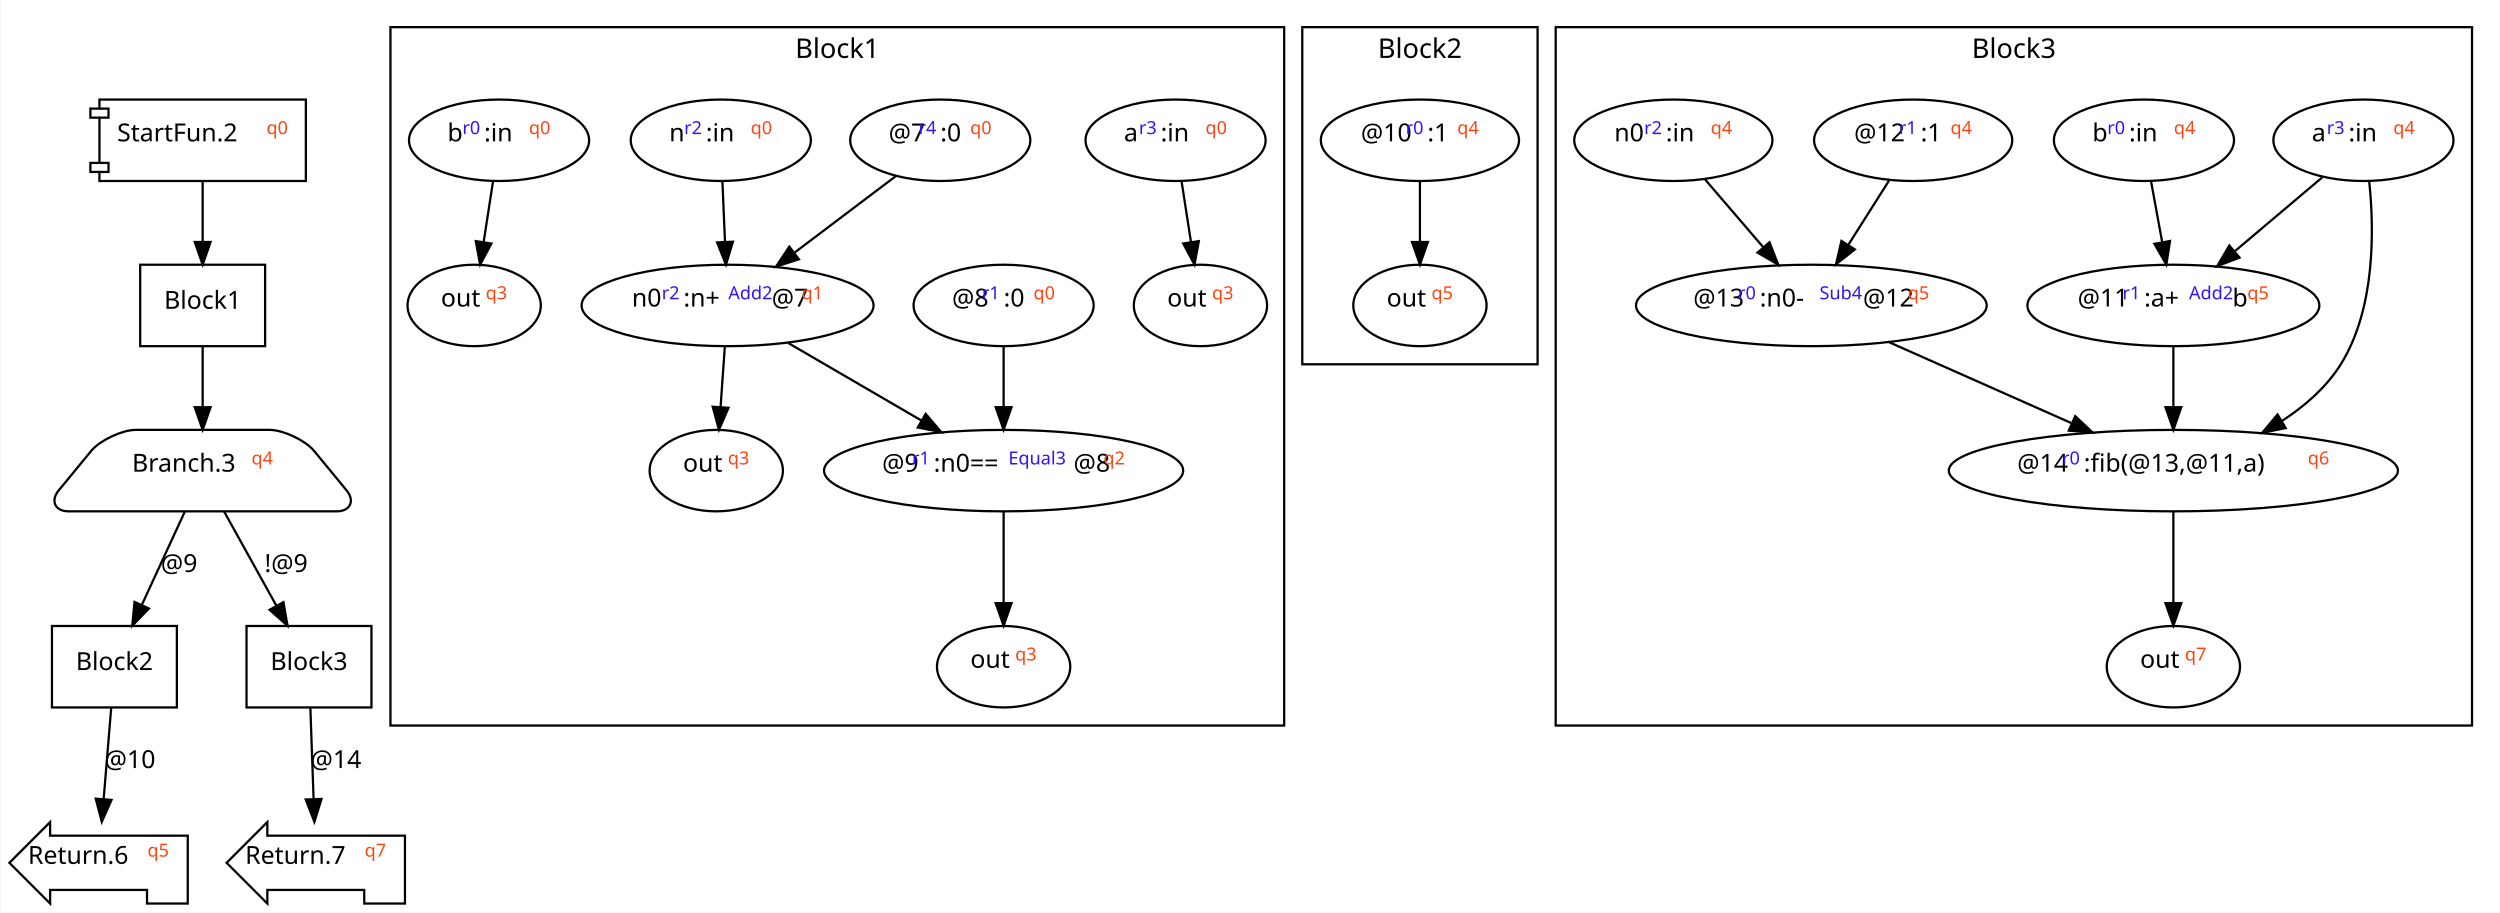
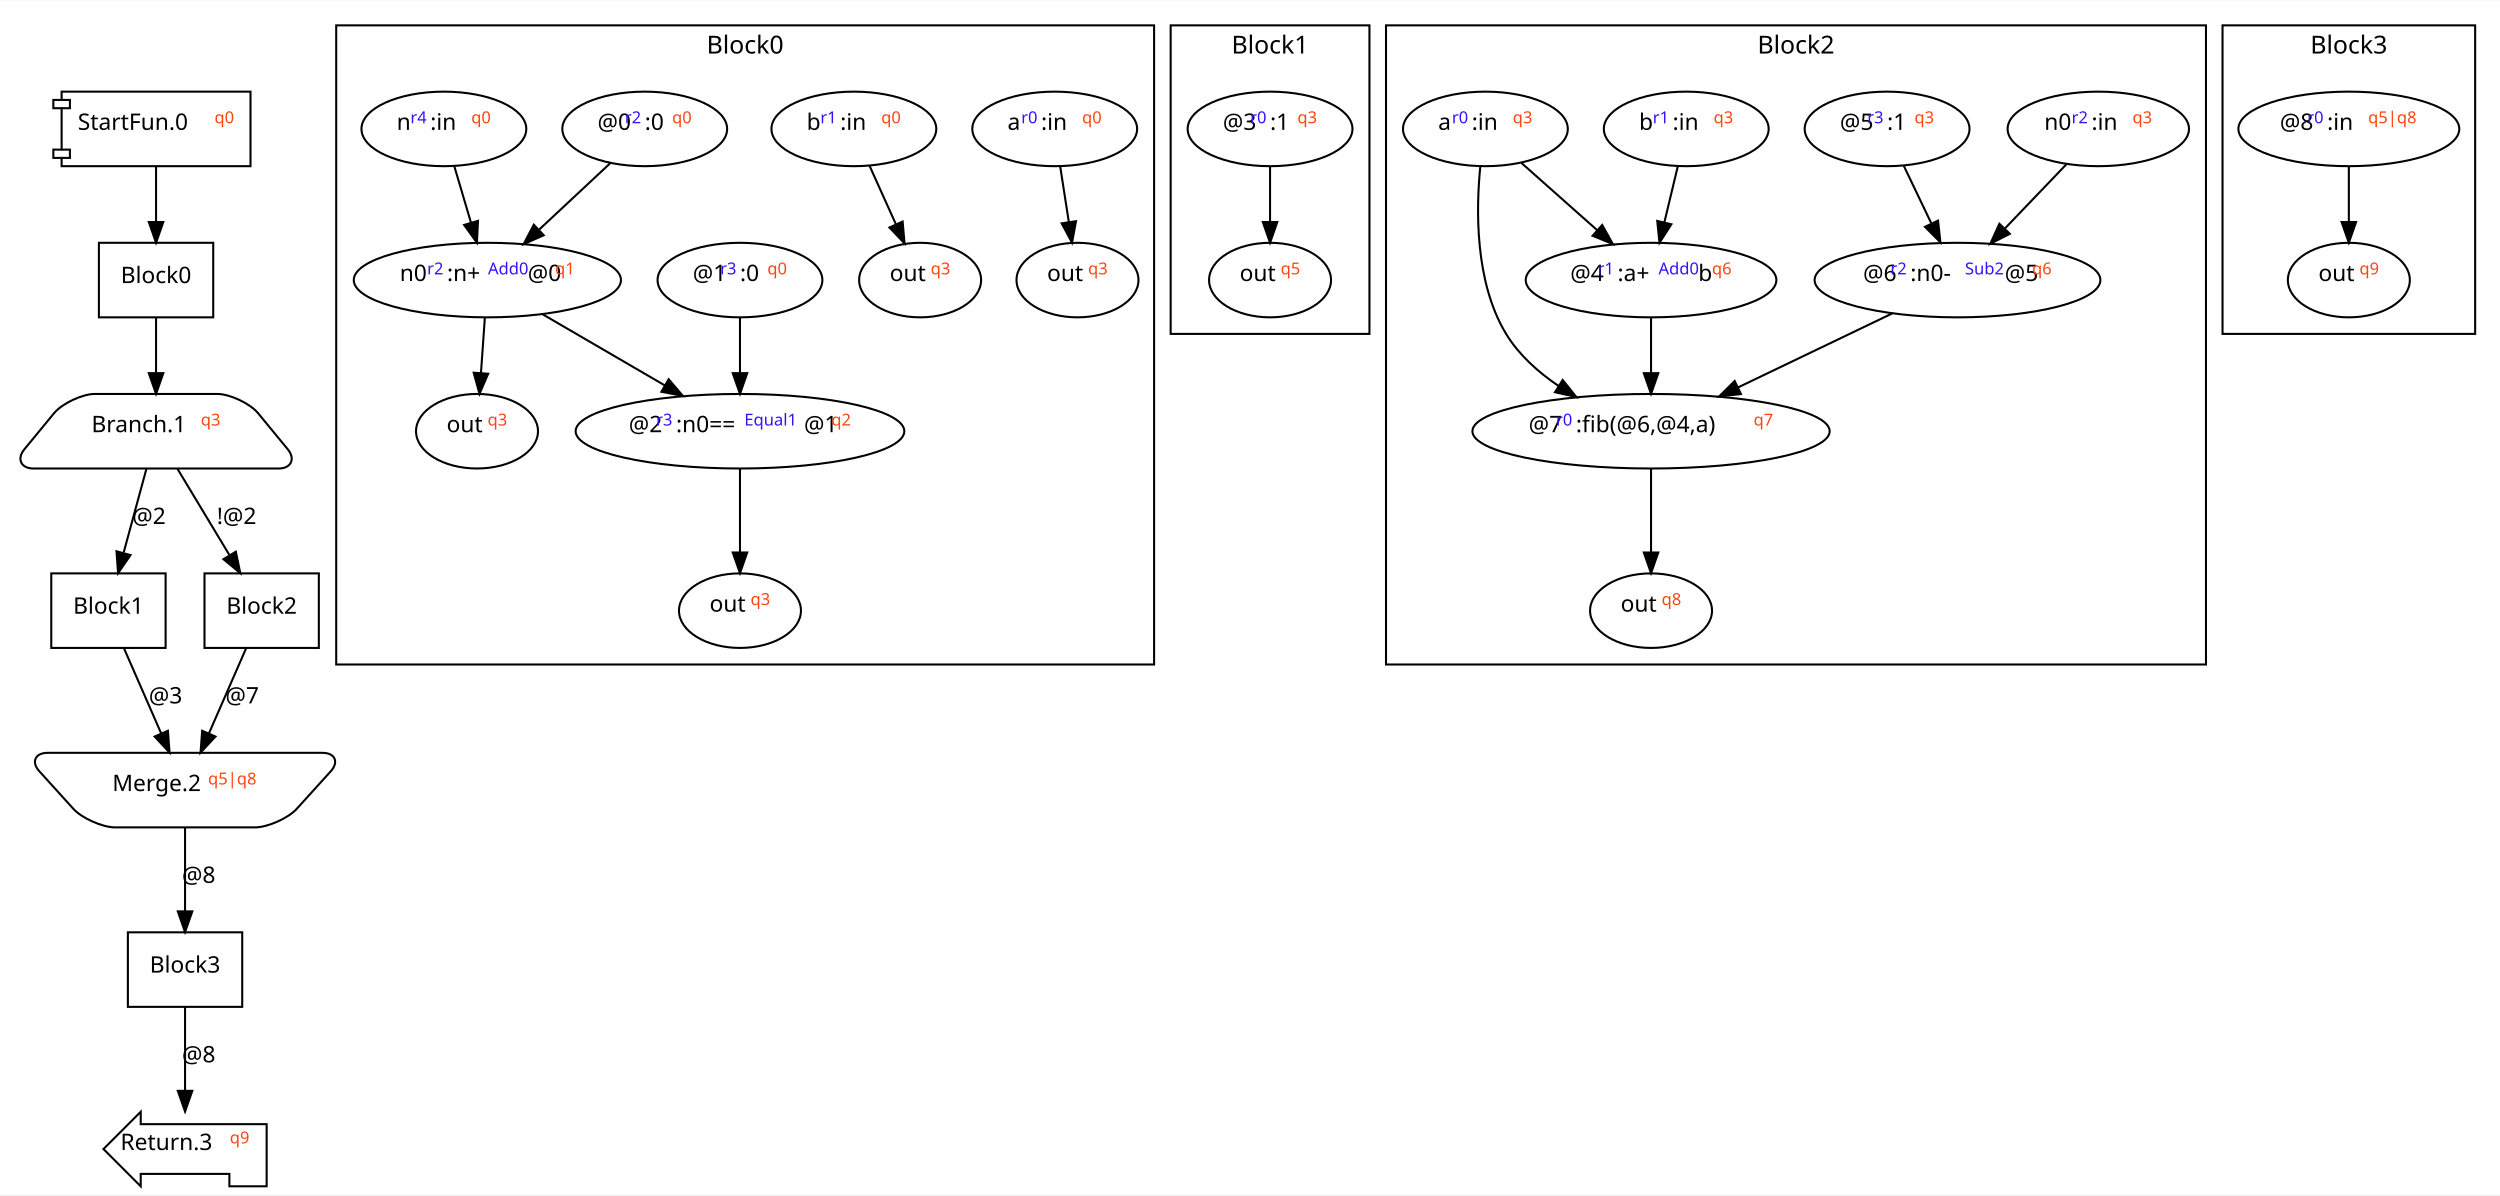
- <svg xmlns="http://www.w3.org/2000/svg" width="1104pt" height="403pt" viewBox="0.00 0.00 1104.21 403.34">
-   <g id="graph0" class="graph" transform="scale(1 1) rotate(0) translate(4 399.34)">
-     <polygon fill="white" stroke="transparent" points="-4,4 -4,-399.34 1100.21,-399.34 1100.21,4 -4,4" />
+ <svg xmlns="http://www.w3.org/2000/svg" width="1207pt" height="577pt" viewBox="0.00 0.00 1207.37 576.68">
+   <g id="graph0" class="graph" transform="scale(1 1) rotate(0) translate(4 572.68)">
+     <polygon fill="white" stroke="transparent" points="-4,4 -4,-572.68 1203.37,-572.68 1203.37,4 -4,4" />
    <g id="clust1" class="cluster">
-       <polygon fill="none" stroke="black" points="168.21,-78.67 168.21,-387.34 563.21,-387.34 563.21,-78.67 168.21,-78.67" />
-       <text text-anchor="middle" x="365.71" y="-373.74" font-family="Monaco" font-size="12.00">Block1</text>
+       <polygon fill="none" stroke="black" points="158.37,-252.01 158.37,-560.68 553.37,-560.68 553.37,-252.01 158.37,-252.01" />
+       <text text-anchor="middle" x="355.87" y="-547.08" font-family="Monaco" font-size="12.00">Block0</text>
    </g>
    <g id="clust2" class="cluster">
-       <polygon fill="none" stroke="black" points="571.21,-238.34 571.21,-387.34 675.21,-387.34 675.21,-238.34 571.21,-238.34" />
-       <text text-anchor="middle" x="623.21" y="-373.74" font-family="Monaco" font-size="12.00">Block2</text>
+       <polygon fill="none" stroke="black" points="561.37,-411.67 561.37,-560.68 657.37,-560.68 657.37,-411.67 561.37,-411.67" />
+       <text text-anchor="middle" x="609.37" y="-547.08" font-family="Monaco" font-size="12.00">Block1</text>
    </g>
    <g id="clust3" class="cluster">
-       <polygon fill="none" stroke="black" points="683.21,-78.67 683.21,-387.34 1088.21,-387.34 1088.21,-78.67 683.21,-78.67" />
-       <text text-anchor="middle" x="885.71" y="-373.74" font-family="Monaco" font-size="12.00">Block3</text>
+       <polygon fill="none" stroke="black" points="665.37,-252.01 665.37,-560.68 1061.37,-560.68 1061.37,-252.01 665.37,-252.01" />
+       <text text-anchor="middle" x="863.37" y="-547.08" font-family="Monaco" font-size="12.00">Block2</text>
+     </g>
+     <g id="clust4" class="cluster">
+       <polygon fill="none" stroke="black" points="1069.37,-411.67 1069.37,-560.68 1191.37,-560.68 1191.37,-411.67 1069.37,-411.67" />
+       <text text-anchor="middle" x="1130.37" y="-547.08" font-family="Monaco" font-size="12.00">Block3</text>
    </g>
    <g id="node1" class="node">
-       <polygon fill="none" stroke="black" points="130.82,-355.34 39.59,-355.34 39.59,-351.34 35.59,-351.34 35.59,-347.34 39.59,-347.34 39.59,-327.34 35.59,-327.34 35.59,-323.34 39.59,-323.34 39.59,-319.34 130.82,-319.34 130.82,-355.34" />
-       <polyline fill="none" stroke="black" points="39.59,-351.34 43.59,-351.34 43.59,-347.34 39.59,-347.34 " />
-       <polyline fill="none" stroke="black" points="39.59,-327.34 43.59,-327.34 43.59,-323.34 39.59,-323.34 " />
-       <text text-anchor="start" x="47.4" y="-336.87" font-family="Monaco" font-size="11.00">StartFun.2</text>
-       <text text-anchor="start" x="113.41" y="-336.87" font-family="Monaco" baseline-shift="super" font-size="8.00" fill="#ff4411">q0</text>
+       <polygon fill="none" stroke="black" points="116.98,-528.67 25.76,-528.67 25.76,-524.67 21.76,-524.67 21.76,-520.67 25.76,-520.67 25.76,-500.67 21.76,-500.67 21.76,-496.67 25.76,-496.67 25.76,-492.67 116.98,-492.67 116.98,-528.67" />
+       <polyline fill="none" stroke="black" points="25.76,-524.67 29.76,-524.67 29.76,-520.67 25.76,-520.67 " />
+       <polyline fill="none" stroke="black" points="25.76,-500.67 29.76,-500.67 29.76,-496.67 25.76,-496.67 " />
+       <text text-anchor="start" x="33.56" y="-510.21" font-family="Monaco" font-size="11.00">StartFun.0</text>
+       <text text-anchor="start" x="99.57" y="-510.21" font-family="Monaco" baseline-shift="super" font-size="8.00" fill="#ff4411">q0</text>
    </g>
    <g id="node2" class="node">
-       <polygon fill="none" stroke="black" points="112.81,-282.34 57.6,-282.34 57.6,-246.34 112.81,-246.34 112.81,-282.34" />
-       <text text-anchor="middle" x="85.21" y="-262.87" font-family="Monaco" font-size="11.00">Block1</text>
+       <polygon fill="none" stroke="black" points="98.98,-455.67 43.76,-455.67 43.76,-419.67 98.98,-419.67 98.98,-455.67" />
+       <text text-anchor="middle" x="71.37" y="-436.21" font-family="Monaco" font-size="11.00">Block0</text>
    </g>
    <g id="edge1" class="edge">
-       <path fill="none" stroke="black" d="M85.21,-319.15C85.21,-311.13 85.21,-301.38 85.21,-292.41" />
-       <polygon fill="black" stroke="black" points="88.71,-292.37 85.21,-282.37 81.71,-292.37 88.71,-292.37" />
+       <path fill="none" stroke="black" d="M71.37,-492.49C71.37,-484.46 71.37,-474.72 71.37,-465.74" />
+       <polygon fill="black" stroke="black" points="74.87,-465.7 71.37,-455.7 67.87,-465.7 74.87,-465.7" />
    </g>
    <g id="node3" class="node">
-       <path fill="none" stroke="black" d="M114.81,-209.34C114.81,-209.34 55.6,-209.34 55.6,-209.34 49.6,-209.34 39.79,-204.7 35.97,-200.07 35.97,-200.07 21.59,-182.6 21.59,-182.6 17.78,-177.97 19.96,-173.34 25.96,-173.34 25.96,-173.34 144.45,-173.34 144.45,-173.34 150.45,-173.34 152.63,-177.97 148.82,-182.6 148.82,-182.6 134.44,-200.07 134.44,-200.07 130.62,-204.7 120.81,-209.34 114.81,-209.34" />
-       <text text-anchor="start" x="54" y="-190.87" font-family="Monaco" font-size="11.00">Branch.3</text>
-       <text text-anchor="start" x="106.81" y="-190.87" font-family="Monaco" baseline-shift="super" font-size="8.00" fill="#ff4411">q4</text>
+       <path fill="none" stroke="black" d="M100.98,-382.67C100.98,-382.67 41.76,-382.67 41.76,-382.67 35.76,-382.67 25.95,-378.04 22.14,-373.41 22.14,-373.41 7.76,-355.94 7.76,-355.94 3.94,-351.31 6.13,-346.67 12.13,-346.67 12.13,-346.67 130.61,-346.67 130.61,-346.67 136.61,-346.67 138.8,-351.31 134.98,-355.94 134.98,-355.94 120.6,-373.41 120.6,-373.41 116.79,-378.04 106.98,-382.67 100.98,-382.67" />
+       <text text-anchor="start" x="40.17" y="-364.21" font-family="Monaco" font-size="11.00">Branch.1</text>
+       <text text-anchor="start" x="92.97" y="-364.21" font-family="Monaco" baseline-shift="super" font-size="8.00" fill="#ff4411">q3</text>
    </g>
    <g id="edge2" class="edge">
-       <path fill="none" stroke="black" d="M85.21,-246.15C85.21,-238.13 85.21,-228.38 85.21,-219.41" />
-       <polygon fill="black" stroke="black" points="88.71,-219.37 85.21,-209.37 81.71,-219.37 88.71,-219.37" />
+       <path fill="none" stroke="black" d="M71.37,-419.49C71.37,-411.46 71.37,-401.72 71.37,-392.74" />
+       <polygon fill="black" stroke="black" points="74.87,-392.7 71.37,-382.7 67.87,-392.7 74.87,-392.7" />
    </g>
    <g id="node4" class="node">
-       <polygon fill="none" stroke="black" points="73.81,-122.67 18.6,-122.67 18.6,-86.67 73.81,-86.67 73.81,-122.67" />
-       <text text-anchor="middle" x="46.21" y="-103.2" font-family="Monaco" font-size="11.00">Block2</text>
+       <polygon fill="none" stroke="black" points="75.98,-296.01 20.76,-296.01 20.76,-260.01 75.98,-260.01 75.98,-296.01" />
+       <text text-anchor="middle" x="48.37" y="-276.54" font-family="Monaco" font-size="11.00">Block1</text>
    </g>
    <g id="edge3" class="edge">
-       <path fill="none" stroke="black" d="M77.31,-173.2C71.87,-161.38 64.52,-145.44 58.34,-132.01" />
-       <polygon fill="black" stroke="black" points="61.45,-130.4 54.09,-122.78 55.09,-133.32 61.45,-130.4" />
-       <text text-anchor="middle" x="74.81" y="-146.54" font-family="Monaco" font-size="11.00">@9</text>
+       <path fill="none" stroke="black" d="M66.72,-346.54C63.57,-334.95 59.34,-319.4 55.74,-306.14" />
+       <polygon fill="black" stroke="black" points="59.02,-304.85 53.02,-296.11 52.26,-306.68 59.02,-304.85" />
+       <text text-anchor="middle" x="67.97" y="-319.87" font-family="Monaco" font-size="11.00">@2</text>
    </g>
    <g id="node5" class="node">
-       <polygon fill="none" stroke="black" points="159.81,-122.67 104.6,-122.67 104.6,-86.67 159.81,-86.67 159.81,-122.67" />
-       <text text-anchor="middle" x="132.21" y="-103.2" font-family="Monaco" font-size="11.00">Block3</text>
+       <polygon fill="none" stroke="black" points="149.98,-296.01 94.76,-296.01 94.76,-260.01 149.98,-260.01 149.98,-296.01" />
+       <text text-anchor="middle" x="122.37" y="-276.54" font-family="Monaco" font-size="11.00">Block2</text>
    </g>
    <g id="edge4" class="edge">
-       <path fill="none" stroke="black" d="M94.72,-173.2C101.34,-161.27 110.3,-145.13 117.8,-131.62" />
-       <polygon fill="black" stroke="black" points="120.91,-133.22 122.71,-122.78 114.79,-129.82 120.91,-133.22" />
-       <text text-anchor="middle" x="122.11" y="-146.54" font-family="Monaco" font-size="11.00">!@9</text>
+       <path fill="none" stroke="black" d="M81.69,-346.54C88.88,-334.6 98.6,-318.47 106.74,-304.96" />
+       <polygon fill="black" stroke="black" points="109.9,-306.49 112.06,-296.11 103.91,-302.87 109.9,-306.49" />
+       <text text-anchor="middle" x="110.27" y="-319.87" font-family="Monaco" font-size="11.00">!@2</text>
    </g>
    <g id="node6" class="node">
-       <polygon fill="none" stroke="black" points="78.62,-30 17.79,-30 17.79,-36 -0.21,-18 17.79,0 17.79,-6 60.62,-6 60.62,0 78.62,0 78.62,-30" />
-       <text text-anchor="start" x="8" y="-17.53" font-family="Monaco" font-size="11.00">Return.6</text>
-       <text text-anchor="start" x="60.81" y="-17.53" font-family="Monaco" baseline-shift="super" font-size="8.00" fill="#ff4411">q5</text>
+       <path fill="none" stroke="black" d="M51.56,-173.34C51.56,-173.34 119.18,-173.34 119.18,-173.34 125.18,-173.34 135.21,-177.78 139.24,-182.23 139.24,-182.23 155.75,-200.45 155.75,-200.45 159.78,-204.89 157.81,-209.34 151.81,-209.34 151.81,-209.34 18.93,-209.34 18.93,-209.34 12.93,-209.34 10.96,-204.89 14.99,-200.45 14.99,-200.45 31.5,-182.23 31.5,-182.23 35.53,-177.78 45.56,-173.34 51.56,-173.34" />
+       <text text-anchor="start" x="50.26" y="-190.87" font-family="Monaco" font-size="11.00">Merge.2</text>
+       <text text-anchor="start" x="96.47" y="-190.87" font-family="Monaco" baseline-shift="super" font-size="8.00" fill="#ff4411">q5|q8</text>
    </g>
    <g id="edge5" class="edge">
-       <path fill="none" stroke="black" d="M44.79,-86.53C43.83,-74.94 42.54,-59.39 41.45,-46.13" />
-       <polygon fill="black" stroke="black" points="44.93,-45.79 40.62,-36.11 37.96,-46.36 44.93,-45.79" />
-       <text text-anchor="middle" x="53.11" y="-59.87" font-family="Monaco" font-size="11.00">@10</text>
+       <path fill="none" stroke="black" d="M55.86,-259.87C61.02,-248.05 67.99,-232.11 73.86,-218.68" />
+       <polygon fill="black" stroke="black" points="77.1,-220.01 77.89,-209.45 70.68,-217.21 77.1,-220.01" />
+       <text text-anchor="middle" x="75.97" y="-233.21" font-family="Monaco" font-size="11.00">@3</text>
+     </g>
+     <g id="edge6" class="edge">
+       <path fill="none" stroke="black" d="M114.88,-259.87C109.72,-248.05 102.75,-232.11 96.88,-218.68" />
+       <polygon fill="black" stroke="black" points="100.06,-217.21 92.85,-209.45 93.64,-220.01 100.06,-217.21" />
+       <text text-anchor="middle" x="112.97" y="-233.21" font-family="Monaco" font-size="11.00">@7</text>
    </g>
    <g id="node7" class="node">
-       <polygon fill="none" stroke="black" points="174.62,-30 113.79,-30 113.79,-36 95.79,-18 113.79,0 113.79,-6 156.62,-6 156.62,0 174.62,0 174.62,-30" />
-       <text text-anchor="start" x="104" y="-17.53" font-family="Monaco" font-size="11.00">Return.7</text>
-       <text text-anchor="start" x="156.81" y="-17.53" font-family="Monaco" baseline-shift="super" font-size="8.00" fill="#ff4411">q7</text>
-     </g>
-     <g id="edge6" class="edge">
-       <path fill="none" stroke="black" d="M132.81,-86.53C133.22,-74.94 133.77,-59.39 134.24,-46.13" />
-       <polygon fill="black" stroke="black" points="137.74,-46.23 134.6,-36.11 130.75,-45.98 137.74,-46.23" />
-       <text text-anchor="middle" x="144.11" y="-59.87" font-family="Monaco" font-size="11.00">@14</text>
+       <polygon fill="none" stroke="black" points="112.98,-122.67 57.76,-122.67 57.76,-86.67 112.98,-86.67 112.98,-122.67" />
+       <text text-anchor="middle" x="85.37" y="-103.2" font-family="Monaco" font-size="11.00">Block3</text>
+     </g>
+     <g id="edge7" class="edge">
+       <path fill="none" stroke="black" d="M85.37,-173.2C85.37,-161.61 85.37,-146.06 85.37,-132.8" />
+       <polygon fill="black" stroke="black" points="88.87,-132.78 85.37,-122.78 81.87,-132.78 88.87,-132.78" />
+       <text text-anchor="middle" x="91.97" y="-146.54" font-family="Monaco" font-size="11.00">@8</text>
    </g>
    <g id="node8" class="node">
-       <ellipse fill="none" stroke="black" cx="515.21" cy="-337.34" rx="39.8" ry="18" />
-       <text text-anchor="start" x="492.4" y="-336.87" font-family="Monaco" font-size="11.00">a</text>
-       <text text-anchor="start" x="499" y="-336.87" font-family="Monaco" baseline-shift="super" font-size="8.00" fill="#3311ff">r3</text>
-       <text text-anchor="start" x="508.6" y="-336.87" font-family="Monaco" font-size="11.00">:in</text>
-       <text text-anchor="start" x="528.41" y="-336.87" font-family="Monaco" baseline-shift="super" font-size="8.00" fill="#ff4411">q0</text>
+       <polygon fill="none" stroke="black" points="124.78,-30 63.96,-30 63.96,-36 45.96,-18 63.96,0 63.96,-6 106.78,-6 106.78,0 124.78,0 124.78,-30" />
+       <text text-anchor="start" x="54.17" y="-17.53" font-family="Monaco" font-size="11.00">Return.3</text>
+       <text text-anchor="start" x="106.97" y="-17.53" font-family="Monaco" baseline-shift="super" font-size="8.00" fill="#ff4411">q9</text>
+     </g>
+     <g id="edge8" class="edge">
+       <path fill="none" stroke="black" d="M85.37,-86.53C85.37,-74.94 85.37,-59.39 85.37,-46.13" />
+       <polygon fill="black" stroke="black" points="88.87,-46.11 85.37,-36.11 81.87,-46.11 88.87,-46.11" />
+       <text text-anchor="middle" x="91.97" y="-59.87" font-family="Monaco" font-size="11.00">@8</text>
+     </g>
+     <g id="node9" class="node">
+       <ellipse fill="none" stroke="black" cx="353.37" cy="-364.67" rx="79.37" ry="18" />
+       <text text-anchor="start" x="299.66" y="-364.21" font-family="Monaco" font-size="11.00">@2</text>
+       <text text-anchor="start" x="312.86" y="-364.21" font-family="Monaco" baseline-shift="super" font-size="8.00" fill="#3311ff">r3</text>
+       <text text-anchor="start" x="322.47" y="-364.21" font-family="Monaco" font-size="11.00">:n0==</text>
+       <text text-anchor="start" x="355.47" y="-364.21" font-family="Monaco" baseline-shift="super" font-size="8.00" fill="#3311ff">Equal1</text>
+       <text text-anchor="start" x="384.28" y="-364.21" font-family="Monaco" font-size="11.00">@1</text>
+       <text text-anchor="start" x="397.48" y="-364.21" font-family="Monaco" baseline-shift="super" font-size="8.00" fill="#ff4411">q2</text>
    </g>
    <g id="node10" class="node">
-       <ellipse fill="none" stroke="black" cx="526.21" cy="-264.34" rx="29.45" ry="18" />
-       <text text-anchor="start" x="511.5" y="-263.87" font-family="Monaco" font-size="11.00">out</text>
-       <text text-anchor="start" x="531.31" y="-263.87" font-family="Monaco" baseline-shift="super" font-size="8.00" fill="#ff4411">q3</text>
+       <ellipse fill="none" stroke="black" cx="353.37" cy="-278.01" rx="29.45" ry="18" />
+       <text text-anchor="start" x="338.67" y="-277.54" font-family="Monaco" font-size="11.00">out</text>
+       <text text-anchor="start" x="358.47" y="-277.54" font-family="Monaco" baseline-shift="super" font-size="8.00" fill="#ff4411">q3</text>
+     </g>
+     <g id="edge11" class="edge">
+       <path fill="none" stroke="black" d="M353.37,-346.54C353.37,-334.95 353.37,-319.4 353.37,-306.14" />
+       <polygon fill="black" stroke="black" points="356.87,-306.11 353.37,-296.11 349.87,-306.11 356.87,-306.11" />
+     </g>
+     <g id="node11" class="node">
+       <ellipse fill="none" stroke="black" cx="440.37" cy="-437.67" rx="29.45" ry="18" />
+       <text text-anchor="start" x="425.67" y="-437.21" font-family="Monaco" font-size="11.00">out</text>
+       <text text-anchor="start" x="445.47" y="-437.21" font-family="Monaco" baseline-shift="super" font-size="8.00" fill="#ff4411">q3</text>
+     </g>
+     <g id="node12" class="node">
+       <ellipse fill="none" stroke="black" cx="505.37" cy="-510.67" rx="39.8" ry="18" />
+       <text text-anchor="start" x="482.57" y="-510.21" font-family="Monaco" font-size="11.00">a</text>
+       <text text-anchor="start" x="489.17" y="-510.21" font-family="Monaco" baseline-shift="super" font-size="8.00" fill="#3311ff">r0</text>
+       <text text-anchor="start" x="498.77" y="-510.21" font-family="Monaco" font-size="11.00">:in</text>
+       <text text-anchor="start" x="518.57" y="-510.21" font-family="Monaco" baseline-shift="super" font-size="8.00" fill="#ff4411">q0</text>
+     </g>
+     <g id="node14" class="node">
+       <ellipse fill="none" stroke="black" cx="516.37" cy="-437.67" rx="29.45" ry="18" />
+       <text text-anchor="start" x="501.67" y="-437.21" font-family="Monaco" font-size="11.00">out</text>
+       <text text-anchor="start" x="521.47" y="-437.21" font-family="Monaco" baseline-shift="super" font-size="8.00" fill="#ff4411">q3</text>
+     </g>
+     <g id="edge12" class="edge">
+       <path fill="none" stroke="black" d="M508.03,-492.49C509.28,-484.46 510.79,-474.72 512.18,-465.74" />
+       <polygon fill="black" stroke="black" points="515.66,-466.12 513.73,-455.7 508.74,-465.05 515.66,-466.12" />
+     </g>
+     <g id="node13" class="node">
+       <ellipse fill="none" stroke="black" cx="408.37" cy="-510.67" rx="39.8" ry="18" />
+       <text text-anchor="start" x="385.57" y="-510.21" font-family="Monaco" font-size="11.00">b</text>
+       <text text-anchor="start" x="392.17" y="-510.21" font-family="Monaco" baseline-shift="super" font-size="8.00" fill="#3311ff">r1</text>
+       <text text-anchor="start" x="401.77" y="-510.21" font-family="Monaco" font-size="11.00">:in</text>
+       <text text-anchor="start" x="421.57" y="-510.21" font-family="Monaco" baseline-shift="super" font-size="8.00" fill="#ff4411">q0</text>
+     </g>
+     <g id="edge9" class="edge">
+       <path fill="none" stroke="black" d="M415.95,-492.85C419.74,-484.45 424.4,-474.1 428.64,-464.7" />
+       <polygon fill="black" stroke="black" points="431.92,-465.93 432.84,-455.38 425.54,-463.06 431.92,-465.93" />
+     </g>
+     <g id="node15" class="node">
+       <ellipse fill="none" stroke="black" cx="226.37" cy="-364.67" rx="29.45" ry="18" />
+       <text text-anchor="start" x="211.67" y="-364.21" font-family="Monaco" font-size="11.00">out</text>
+       <text text-anchor="start" x="231.47" y="-364.21" font-family="Monaco" baseline-shift="super" font-size="8.00" fill="#ff4411">q3</text>
+     </g>
+     <g id="node16" class="node">
+       <ellipse fill="none" stroke="black" cx="307.37" cy="-510.67" rx="39.8" ry="18" />
+       <text text-anchor="start" x="284.57" y="-510.21" font-family="Monaco" font-size="11.00">@0</text>
+       <text text-anchor="start" x="297.77" y="-510.21" font-family="Monaco" baseline-shift="super" font-size="8.00" fill="#3311ff">r2</text>
+       <text text-anchor="start" x="307.37" y="-510.21" font-family="Monaco" font-size="11.00">:0</text>
+       <text text-anchor="start" x="320.57" y="-510.21" font-family="Monaco" baseline-shift="super" font-size="8.00" fill="#ff4411">q0</text>
+     </g>
+     <g id="node17" class="node">
+       <ellipse fill="none" stroke="black" cx="231.37" cy="-437.67" rx="64.52" ry="18" />
+       <text text-anchor="start" x="189.06" y="-437.21" font-family="Monaco" font-size="11.00">n0</text>
+       <text text-anchor="start" x="202.27" y="-437.21" font-family="Monaco" baseline-shift="super" font-size="8.00" fill="#3311ff">r2</text>
+       <text text-anchor="start" x="211.87" y="-437.21" font-family="Monaco" font-size="11.00">:n+</text>
+       <text text-anchor="start" x="231.67" y="-437.21" font-family="Monaco" baseline-shift="super" font-size="8.00" fill="#3311ff">Add0</text>
+       <text text-anchor="start" x="250.87" y="-437.21" font-family="Monaco" font-size="11.00">@0</text>
+       <text text-anchor="start" x="264.08" y="-437.21" font-family="Monaco" baseline-shift="super" font-size="8.00" fill="#ff4411">q1</text>
+     </g>
+     <g id="edge15" class="edge">
+       <path fill="none" stroke="black" d="M290.88,-494.27C280.81,-484.86 267.72,-472.64 256.39,-462.05" />
+       <polygon fill="black" stroke="black" points="258.58,-459.31 248.89,-455.04 253.8,-464.42 258.58,-459.31" />
+     </g>
+     <g id="edge13" class="edge">
+       <path fill="none" stroke="black" d="M258.14,-421.09C275.46,-411.01 298.22,-397.77 317.15,-386.75" />
+       <polygon fill="black" stroke="black" points="318.93,-389.77 325.81,-381.71 315.41,-383.72 318.93,-389.77" />
    </g>
    <g id="edge10" class="edge">
-       <path fill="none" stroke="black" d="M517.87,-319.15C519.11,-311.13 520.62,-301.38 522.01,-292.41" />
-       <polygon fill="black" stroke="black" points="525.49,-292.78 523.57,-282.37 518.58,-291.71 525.49,-292.78" />
-     </g>
-     <g id="node9" class="node">
-       <ellipse fill="none" stroke="black" cx="439.21" cy="-264.34" rx="39.8" ry="18" />
-       <text text-anchor="start" x="416.4" y="-263.87" font-family="Monaco" font-size="11.00">@8</text>
-       <text text-anchor="start" x="429.6" y="-263.87" font-family="Monaco" baseline-shift="super" font-size="8.00" fill="#3311ff">r1</text>
-       <text text-anchor="start" x="439.21" y="-263.87" font-family="Monaco" font-size="11.00">:0</text>
-       <text text-anchor="start" x="452.41" y="-263.87" font-family="Monaco" baseline-shift="super" font-size="8.00" fill="#ff4411">q0</text>
-     </g>
-     <g id="node15" class="node">
-       <ellipse fill="none" stroke="black" cx="439.21" cy="-191.34" rx="79.37" ry="18" />
-       <text text-anchor="start" x="385.5" y="-190.87" font-family="Monaco" font-size="11.00">@9</text>
-       <text text-anchor="start" x="398.7" y="-190.87" font-family="Monaco" baseline-shift="super" font-size="8.00" fill="#3311ff">r1</text>
-       <text text-anchor="start" x="408.3" y="-190.87" font-family="Monaco" font-size="11.00">:n0==</text>
-       <text text-anchor="start" x="441.31" y="-190.87" font-family="Monaco" baseline-shift="super" font-size="8.00" fill="#3311ff">Equal3</text>
-       <text text-anchor="start" x="470.11" y="-190.87" font-family="Monaco" font-size="11.00">@8</text>
-       <text text-anchor="start" x="483.31" y="-190.87" font-family="Monaco" baseline-shift="super" font-size="8.00" fill="#ff4411">q2</text>
-     </g>
-     <g id="edge13" class="edge">
-       <path fill="none" stroke="black" d="M439.21,-246.15C439.21,-238.13 439.21,-228.38 439.21,-219.41" />
-       <polygon fill="black" stroke="black" points="442.71,-219.37 439.21,-209.37 435.71,-219.37 442.71,-219.37" />
-     </g>
-     <g id="node11" class="node">
-       <ellipse fill="none" stroke="black" cx="411.21" cy="-337.34" rx="39.8" ry="18" />
-       <text text-anchor="start" x="388.4" y="-336.87" font-family="Monaco" font-size="11.00">@7</text>
-       <text text-anchor="start" x="401.6" y="-336.87" font-family="Monaco" baseline-shift="super" font-size="8.00" fill="#3311ff">r4</text>
-       <text text-anchor="start" x="411.21" y="-336.87" font-family="Monaco" font-size="11.00">:0</text>
-       <text text-anchor="start" x="424.41" y="-336.87" font-family="Monaco" baseline-shift="super" font-size="8.00" fill="#ff4411">q0</text>
+       <path fill="none" stroke="black" d="M230.16,-419.49C229.59,-411.46 228.91,-401.72 228.28,-392.74" />
+       <polygon fill="black" stroke="black" points="231.76,-392.43 227.57,-382.7 224.78,-392.92 231.76,-392.43" />
    </g>
    <g id="node18" class="node">
-       <ellipse fill="none" stroke="black" cx="317.21" cy="-264.34" rx="64.52" ry="18" />
-       <text text-anchor="start" x="274.9" y="-263.87" font-family="Monaco" font-size="11.00">n0</text>
-       <text text-anchor="start" x="288.1" y="-263.87" font-family="Monaco" baseline-shift="super" font-size="8.00" fill="#3311ff">r2</text>
-       <text text-anchor="start" x="297.7" y="-263.87" font-family="Monaco" font-size="11.00">:n+</text>
-       <text text-anchor="start" x="317.51" y="-263.87" font-family="Monaco" baseline-shift="super" font-size="8.00" fill="#3311ff">Add2</text>
-       <text text-anchor="start" x="336.71" y="-263.87" font-family="Monaco" font-size="11.00">@7</text>
-       <text text-anchor="start" x="349.91" y="-263.87" font-family="Monaco" baseline-shift="super" font-size="8.00" fill="#ff4411">q1</text>
-     </g>
-     <g id="edge11" class="edge">
-       <path fill="none" stroke="black" d="M391.73,-321.63C378.78,-311.85 361.53,-298.82 346.89,-287.76" />
-       <polygon fill="black" stroke="black" points="348.71,-284.75 338.62,-281.51 344.49,-290.33 348.71,-284.75" />
-     </g>
-     <g id="node12" class="node">
-       <ellipse fill="none" stroke="black" cx="439.21" cy="-104.67" rx="29.45" ry="18" />
-       <text text-anchor="start" x="424.5" y="-104.2" font-family="Monaco" font-size="11.00">out</text>
-       <text text-anchor="start" x="444.31" y="-104.2" font-family="Monaco" baseline-shift="super" font-size="8.00" fill="#ff4411">q3</text>
-     </g>
-     <g id="node13" class="node">
-       <ellipse fill="none" stroke="black" cx="312.21" cy="-191.34" rx="29.45" ry="18" />
-       <text text-anchor="start" x="297.5" y="-190.87" font-family="Monaco" font-size="11.00">out</text>
-       <text text-anchor="start" x="317.31" y="-190.87" font-family="Monaco" baseline-shift="super" font-size="8.00" fill="#ff4411">q3</text>
-     </g>
-     <g id="node14" class="node">
-       <ellipse fill="none" stroke="black" cx="314.21" cy="-337.34" rx="39.8" ry="18" />
-       <text text-anchor="start" x="291.4" y="-336.87" font-family="Monaco" font-size="11.00">n</text>
-       <text text-anchor="start" x="298" y="-336.87" font-family="Monaco" baseline-shift="super" font-size="8.00" fill="#3311ff">r2</text>
-       <text text-anchor="start" x="307.6" y="-336.87" font-family="Monaco" font-size="11.00">:in</text>
-       <text text-anchor="start" x="327.41" y="-336.87" font-family="Monaco" baseline-shift="super" font-size="8.00" fill="#ff4411">q0</text>
-     </g>
-     <g id="edge12" class="edge">
-       <path fill="none" stroke="black" d="M314.93,-319.15C315.27,-311.13 315.68,-301.38 316.06,-292.41" />
-       <polygon fill="black" stroke="black" points="319.56,-292.5 316.49,-282.37 312.57,-292.21 319.56,-292.5" />
-     </g>
-     <g id="edge9" class="edge">
-       <path fill="none" stroke="black" d="M439.21,-173.2C439.21,-161.61 439.21,-146.06 439.21,-132.8" />
-       <polygon fill="black" stroke="black" points="442.71,-132.78 439.21,-122.78 435.71,-132.78 442.71,-132.78" />
-     </g>
-     <g id="node16" class="node">
-       <ellipse fill="none" stroke="black" cx="205.21" cy="-264.34" rx="29.45" ry="18" />
-       <text text-anchor="start" x="190.5" y="-263.87" font-family="Monaco" font-size="11.00">out</text>
-       <text text-anchor="start" x="210.31" y="-263.87" font-family="Monaco" baseline-shift="super" font-size="8.00" fill="#ff4411">q3</text>
-     </g>
-     <g id="node17" class="node">
-       <ellipse fill="none" stroke="black" cx="216.21" cy="-337.34" rx="39.8" ry="18" />
-       <text text-anchor="start" x="193.4" y="-336.87" font-family="Monaco" font-size="11.00">b</text>
-       <text text-anchor="start" x="200" y="-336.87" font-family="Monaco" baseline-shift="super" font-size="8.00" fill="#3311ff">r0</text>
-       <text text-anchor="start" x="209.6" y="-336.87" font-family="Monaco" font-size="11.00">:in</text>
-       <text text-anchor="start" x="229.41" y="-336.87" font-family="Monaco" baseline-shift="super" font-size="8.00" fill="#ff4411">q0</text>
-     </g>
-     <g id="edge7" class="edge">
-       <path fill="none" stroke="black" d="M213.54,-319.15C212.3,-311.13 210.79,-301.38 209.4,-292.41" />
-       <polygon fill="black" stroke="black" points="212.83,-291.71 207.84,-282.37 205.92,-292.78 212.83,-291.71" />
-     </g>
-     <g id="edge8" class="edge">
-       <path fill="none" stroke="black" d="M315.99,-246.15C315.43,-238.13 314.74,-228.38 314.11,-219.41" />
-       <polygon fill="black" stroke="black" points="317.6,-219.1 313.4,-209.37 310.62,-219.59 317.6,-219.1" />
+       <ellipse fill="none" stroke="black" cx="353.37" cy="-437.67" rx="39.8" ry="18" />
+       <text text-anchor="start" x="330.57" y="-437.21" font-family="Monaco" font-size="11.00">@1</text>
+       <text text-anchor="start" x="343.77" y="-437.21" font-family="Monaco" baseline-shift="super" font-size="8.00" fill="#3311ff">r3</text>
+       <text text-anchor="start" x="353.37" y="-437.21" font-family="Monaco" font-size="11.00">:0</text>
+       <text text-anchor="start" x="366.57" y="-437.21" font-family="Monaco" baseline-shift="super" font-size="8.00" fill="#ff4411">q0</text>
    </g>
    <g id="edge14" class="edge">
-       <path fill="none" stroke="black" d="M343.98,-247.76C361.3,-237.68 384.06,-224.43 402.98,-213.42" />
-       <polygon fill="black" stroke="black" points="404.77,-216.43 411.65,-208.37 401.25,-210.38 404.77,-216.43" />
+       <path fill="none" stroke="black" d="M353.37,-419.49C353.37,-411.46 353.37,-401.72 353.37,-392.74" />
+       <polygon fill="black" stroke="black" points="356.87,-392.7 353.37,-382.7 349.87,-392.7 356.87,-392.7" />
    </g>
    <g id="node19" class="node">
-       <ellipse fill="none" stroke="black" cx="623.21" cy="-337.34" rx="43.8" ry="18" />
-       <text text-anchor="start" x="597.1" y="-336.87" font-family="Monaco" font-size="11.00">@10</text>
-       <text text-anchor="start" x="616.9" y="-336.87" font-family="Monaco" baseline-shift="super" font-size="8.00" fill="#3311ff">r0</text>
-       <text text-anchor="start" x="626.51" y="-336.87" font-family="Monaco" font-size="11.00">:1</text>
-       <text text-anchor="start" x="639.71" y="-336.87" font-family="Monaco" baseline-shift="super" font-size="8.00" fill="#ff4411">q4</text>
+       <ellipse fill="none" stroke="black" cx="210.37" cy="-510.67" rx="39.8" ry="18" />
+       <text text-anchor="start" x="187.57" y="-510.21" font-family="Monaco" font-size="11.00">n</text>
+       <text text-anchor="start" x="194.17" y="-510.21" font-family="Monaco" baseline-shift="super" font-size="8.00" fill="#3311ff">r4</text>
+       <text text-anchor="start" x="203.77" y="-510.21" font-family="Monaco" font-size="11.00">:in</text>
+       <text text-anchor="start" x="223.57" y="-510.21" font-family="Monaco" baseline-shift="super" font-size="8.00" fill="#ff4411">q0</text>
+     </g>
+     <g id="edge16" class="edge">
+       <path fill="none" stroke="black" d="M215.45,-492.49C217.85,-484.38 220.77,-474.51 223.45,-465.45" />
+       <polygon fill="black" stroke="black" points="226.85,-466.28 226.33,-455.7 220.14,-464.3 226.85,-466.28" />
    </g>
    <g id="node20" class="node">
-       <ellipse fill="none" stroke="black" cx="623.21" cy="-264.34" rx="29.45" ry="18" />
-       <text text-anchor="start" x="608.5" y="-263.87" font-family="Monaco" font-size="11.00">out</text>
-       <text text-anchor="start" x="628.31" y="-263.87" font-family="Monaco" baseline-shift="super" font-size="8.00" fill="#ff4411">q5</text>
-     </g>
-     <g id="edge15" class="edge">
-       <path fill="none" stroke="black" d="M623.21,-319.15C623.21,-311.13 623.21,-301.38 623.21,-292.41" />
-       <polygon fill="black" stroke="black" points="626.71,-292.37 623.21,-282.37 619.71,-292.37 626.71,-292.37" />
+       <ellipse fill="none" stroke="black" cx="609.37" cy="-510.67" rx="39.8" ry="18" />
+       <text text-anchor="start" x="586.57" y="-510.21" font-family="Monaco" font-size="11.00">@3</text>
+       <text text-anchor="start" x="599.77" y="-510.21" font-family="Monaco" baseline-shift="super" font-size="8.00" fill="#3311ff">r0</text>
+       <text text-anchor="start" x="609.37" y="-510.21" font-family="Monaco" font-size="11.00">:1</text>
+       <text text-anchor="start" x="622.57" y="-510.21" font-family="Monaco" baseline-shift="super" font-size="8.00" fill="#ff4411">q3</text>
    </g>
    <g id="node21" class="node">
-       <ellipse fill="none" stroke="black" cx="841.21" cy="-337.34" rx="43.8" ry="18" />
-       <text text-anchor="start" x="815.1" y="-336.87" font-family="Monaco" font-size="11.00">@12</text>
-       <text text-anchor="start" x="834.9" y="-336.87" font-family="Monaco" baseline-shift="super" font-size="8.00" fill="#3311ff">r1</text>
-       <text text-anchor="start" x="844.51" y="-336.87" font-family="Monaco" font-size="11.00">:1</text>
-       <text text-anchor="start" x="857.71" y="-336.87" font-family="Monaco" baseline-shift="super" font-size="8.00" fill="#ff4411">q4</text>
+       <ellipse fill="none" stroke="black" cx="609.37" cy="-437.67" rx="29.45" ry="18" />
+       <text text-anchor="start" x="594.67" y="-437.21" font-family="Monaco" font-size="11.00">out</text>
+       <text text-anchor="start" x="614.47" y="-437.21" font-family="Monaco" baseline-shift="super" font-size="8.00" fill="#ff4411">q5</text>
+     </g>
+     <g id="edge17" class="edge">
+       <path fill="none" stroke="black" d="M609.37,-492.49C609.37,-484.46 609.37,-474.72 609.37,-465.74" />
+       <polygon fill="black" stroke="black" points="612.87,-465.7 609.37,-455.7 605.87,-465.7 612.87,-465.7" />
+     </g>
+     <g id="node22" class="node">
+       <ellipse fill="none" stroke="black" cx="907.37" cy="-510.67" rx="39.8" ry="18" />
+       <text text-anchor="start" x="884.57" y="-510.21" font-family="Monaco" font-size="11.00">@5</text>
+       <text text-anchor="start" x="897.77" y="-510.21" font-family="Monaco" baseline-shift="super" font-size="8.00" fill="#3311ff">r3</text>
+       <text text-anchor="start" x="907.37" y="-510.21" font-family="Monaco" font-size="11.00">:1</text>
+       <text text-anchor="start" x="920.57" y="-510.21" font-family="Monaco" baseline-shift="super" font-size="8.00" fill="#ff4411">q3</text>
    </g>
    <g id="node26" class="node">
-       <ellipse fill="none" stroke="black" cx="796.21" cy="-264.34" rx="77.51" ry="18" />
-       <text text-anchor="start" x="744" y="-263.87" font-family="Monaco" font-size="11.00">@13</text>
-       <text text-anchor="start" x="763.8" y="-263.87" font-family="Monaco" baseline-shift="super" font-size="8.00" fill="#3311ff">r0</text>
-       <text text-anchor="start" x="773.4" y="-263.87" font-family="Monaco" font-size="11.00">:n0-</text>
-       <text text-anchor="start" x="799.81" y="-263.87" font-family="Monaco" baseline-shift="super" font-size="8.00" fill="#3311ff">Sub4</text>
-       <text text-anchor="start" x="819.01" y="-263.87" font-family="Monaco" font-size="11.00">@12</text>
-       <text text-anchor="start" x="838.81" y="-263.87" font-family="Monaco" baseline-shift="super" font-size="8.00" fill="#ff4411">q5</text>
+       <ellipse fill="none" stroke="black" cx="941.37" cy="-437.67" rx="69.01" ry="18" />
+       <text text-anchor="start" x="895.76" y="-437.21" font-family="Monaco" font-size="11.00">@6</text>
+       <text text-anchor="start" x="908.96" y="-437.21" font-family="Monaco" baseline-shift="super" font-size="8.00" fill="#3311ff">r2</text>
+       <text text-anchor="start" x="918.57" y="-437.21" font-family="Monaco" font-size="11.00">:n0-</text>
+       <text text-anchor="start" x="944.97" y="-437.21" font-family="Monaco" baseline-shift="super" font-size="8.00" fill="#3311ff">Sub2</text>
+       <text text-anchor="start" x="964.17" y="-437.21" font-family="Monaco" font-size="11.00">@5</text>
+       <text text-anchor="start" x="977.38" y="-437.21" font-family="Monaco" baseline-shift="super" font-size="8.00" fill="#ff4411">q6</text>
+     </g>
+     <g id="edge24" class="edge">
+       <path fill="none" stroke="black" d="M915.43,-492.85C919.39,-484.57 924.26,-474.4 928.71,-465.11" />
+       <polygon fill="black" stroke="black" points="931.97,-466.4 933.13,-455.87 925.66,-463.38 931.97,-466.4" />
+     </g>
+     <g id="node23" class="node">
+       <ellipse fill="none" stroke="black" cx="810.37" cy="-510.67" rx="39.8" ry="18" />
+       <text text-anchor="start" x="787.57" y="-510.21" font-family="Monaco" font-size="11.00">b</text>
+       <text text-anchor="start" x="794.17" y="-510.21" font-family="Monaco" baseline-shift="super" font-size="8.00" fill="#3311ff">r1</text>
+       <text text-anchor="start" x="803.77" y="-510.21" font-family="Monaco" font-size="11.00">:in</text>
+       <text text-anchor="start" x="823.57" y="-510.21" font-family="Monaco" baseline-shift="super" font-size="8.00" fill="#ff4411">q3</text>
+     </g>
+     <g id="node24" class="node">
+       <ellipse fill="none" stroke="black" cx="793.37" cy="-437.67" rx="60.52" ry="18" />
+       <text text-anchor="start" x="754.36" y="-437.21" font-family="Monaco" font-size="11.00">@4</text>
+       <text text-anchor="start" x="767.57" y="-437.21" font-family="Monaco" baseline-shift="super" font-size="8.00" fill="#3311ff">r1</text>
+       <text text-anchor="start" x="777.17" y="-437.21" font-family="Monaco" font-size="11.00">:a+</text>
+       <text text-anchor="start" x="796.97" y="-437.21" font-family="Monaco" baseline-shift="super" font-size="8.00" fill="#3311ff">Add0</text>
+       <text text-anchor="start" x="816.17" y="-437.21" font-family="Monaco" font-size="11.00">b</text>
+       <text text-anchor="start" x="822.78" y="-437.21" font-family="Monaco" baseline-shift="super" font-size="8.00" fill="#ff4411">q6</text>
+     </g>
+     <g id="edge18" class="edge">
+       <path fill="none" stroke="black" d="M806.26,-492.49C804.31,-484.38 801.95,-474.51 799.78,-465.45" />
+       <polygon fill="black" stroke="black" points="803.18,-464.61 797.45,-455.7 796.37,-466.24 803.18,-464.61" />
+     </g>
+     <g id="node28" class="node">
+       <ellipse fill="none" stroke="black" cx="793.37" cy="-364.67" rx="86.27" ry="18" />
+       <text text-anchor="start" x="734.26" y="-364.21" font-family="Monaco" font-size="11.00">@7</text>
+       <text text-anchor="start" x="747.46" y="-364.21" font-family="Monaco" baseline-shift="super" font-size="8.00" fill="#3311ff">r0</text>
+       <text text-anchor="start" x="757.06" y="-364.21" font-family="Monaco" font-size="11.00">:fib(@6,@4,a)</text>
+       <text text-anchor="start" x="842.88" y="-364.21" font-family="Monaco" baseline-shift="super" font-size="8.00" fill="#ff4411">q7</text>
+     </g>
+     <g id="edge21" class="edge">
+       <path fill="none" stroke="black" d="M793.37,-419.49C793.37,-411.46 793.37,-401.72 793.37,-392.74" />
+       <polygon fill="black" stroke="black" points="796.87,-392.7 793.37,-382.7 789.87,-392.7 796.87,-392.7" />
+     </g>
+     <g id="node25" class="node">
+       <ellipse fill="none" stroke="black" cx="1009.37" cy="-510.67" rx="43.8" ry="18" />
+       <text text-anchor="start" x="983.27" y="-510.21" font-family="Monaco" font-size="11.00">n0</text>
+       <text text-anchor="start" x="996.47" y="-510.21" font-family="Monaco" baseline-shift="super" font-size="8.00" fill="#3311ff">r2</text>
+       <text text-anchor="start" x="1006.07" y="-510.21" font-family="Monaco" font-size="11.00">:in</text>
+       <text text-anchor="start" x="1025.87" y="-510.21" font-family="Monaco" baseline-shift="super" font-size="8.00" fill="#ff4411">q3</text>
+     </g>
+     <g id="edge25" class="edge">
+       <path fill="none" stroke="black" d="M993.94,-493.56C985.2,-484.43 974.09,-472.84 964.34,-462.66" />
+       <polygon fill="black" stroke="black" points="966.66,-460.01 957.21,-455.21 961.6,-464.86 966.66,-460.01" />
    </g>
    <g id="edge22" class="edge">
-       <path fill="none" stroke="black" d="M830.54,-319.51C825.18,-311.06 818.57,-300.63 812.59,-291.19" />
-       <polygon fill="black" stroke="black" points="815.42,-289.11 807.11,-282.54 809.5,-292.86 815.42,-289.11" />
-     </g>
-     <g id="node22" class="node">
-       <ellipse fill="none" stroke="black" cx="956.21" cy="-264.34" rx="64.52" ry="18" />
-       <text text-anchor="start" x="913.9" y="-263.87" font-family="Monaco" font-size="11.00">@11</text>
-       <text text-anchor="start" x="933.7" y="-263.87" font-family="Monaco" baseline-shift="super" font-size="8.00" fill="#3311ff">r1</text>
-       <text text-anchor="start" x="943.3" y="-263.87" font-family="Monaco" font-size="11.00">:a+</text>
-       <text text-anchor="start" x="963.11" y="-263.87" font-family="Monaco" baseline-shift="super" font-size="8.00" fill="#3311ff">Add2</text>
-       <text text-anchor="start" x="982.31" y="-263.87" font-family="Monaco" font-size="11.00">b</text>
-       <text text-anchor="start" x="988.91" y="-263.87" font-family="Monaco" baseline-shift="super" font-size="8.00" fill="#ff4411">q5</text>
-     </g>
-     <g id="node28" class="node">
-       <ellipse fill="none" stroke="black" cx="956.21" cy="-191.34" rx="99.26" ry="18" />
-       <text text-anchor="start" x="887.19" y="-190.87" font-family="Monaco" font-size="11.00">@14</text>
-       <text text-anchor="start" x="907" y="-190.87" font-family="Monaco" baseline-shift="super" font-size="8.00" fill="#3311ff">r0</text>
-       <text text-anchor="start" x="916.6" y="-190.87" font-family="Monaco" font-size="11.00">:fib(@13,@11,a)</text>
-       <text text-anchor="start" x="1015.61" y="-190.87" font-family="Monaco" baseline-shift="super" font-size="8.00" fill="#ff4411">q6</text>
-     </g>
-     <g id="edge17" class="edge">
-       <path fill="none" stroke="black" d="M956.21,-246.15C956.21,-238.13 956.21,-228.38 956.21,-219.41" />
-       <polygon fill="black" stroke="black" points="959.71,-219.37 956.21,-209.37 952.71,-219.37 959.71,-219.37" />
-     </g>
-     <g id="node23" class="node">
-       <ellipse fill="none" stroke="black" cx="1040.21" cy="-337.34" rx="39.8" ry="18" />
-       <text text-anchor="start" x="1017.4" y="-336.87" font-family="Monaco" font-size="11.00">a</text>
-       <text text-anchor="start" x="1024" y="-336.87" font-family="Monaco" baseline-shift="super" font-size="8.00" fill="#3311ff">r3</text>
-       <text text-anchor="start" x="1033.6" y="-336.87" font-family="Monaco" font-size="11.00">:in</text>
-       <text text-anchor="start" x="1053.41" y="-336.87" font-family="Monaco" baseline-shift="super" font-size="8.00" fill="#ff4411">q4</text>
+       <path fill="none" stroke="black" d="M909.98,-421.62C888.26,-411.2 859.1,-397.21 835.38,-385.83" />
+       <polygon fill="black" stroke="black" points="836.78,-382.62 826.25,-381.45 833.75,-388.93 836.78,-382.62" />
+     </g>
+     <g id="node27" class="node">
+       <ellipse fill="none" stroke="black" cx="793.37" cy="-278.01" rx="29.45" ry="18" />
+       <text text-anchor="start" x="778.67" y="-277.54" font-family="Monaco" font-size="11.00">out</text>
+       <text text-anchor="start" x="798.47" y="-277.54" font-family="Monaco" baseline-shift="super" font-size="8.00" fill="#ff4411">q8</text>
    </g>
    <g id="edge20" class="edge">
-       <path fill="none" stroke="black" d="M1021.98,-320.93C1010.74,-311.43 996.11,-299.06 983.5,-288.41" />
-       <polygon fill="black" stroke="black" points="985.46,-285.48 975.57,-281.7 980.94,-290.83 985.46,-285.48" />
-     </g>
-     <g id="edge18" class="edge">
-       <path fill="none" stroke="black" d="M1042.75,-319.3C1044.95,-298.54 1045.69,-263.14 1030.21,-238.34 1023.82,-228.11 1014.24,-219.8 1004.07,-213.19" />
-       <polygon fill="black" stroke="black" points="1005.83,-210.16 995.45,-208.04 1002.24,-216.17 1005.83,-210.16" />
-     </g>
-     <g id="node24" class="node">
-       <ellipse fill="none" stroke="black" cx="943.21" cy="-337.34" rx="39.8" ry="18" />
-       <text text-anchor="start" x="920.4" y="-336.87" font-family="Monaco" font-size="11.00">b</text>
-       <text text-anchor="start" x="927" y="-336.87" font-family="Monaco" baseline-shift="super" font-size="8.00" fill="#3311ff">r0</text>
-       <text text-anchor="start" x="936.6" y="-336.87" font-family="Monaco" font-size="11.00">:in</text>
-       <text text-anchor="start" x="956.41" y="-336.87" font-family="Monaco" baseline-shift="super" font-size="8.00" fill="#ff4411">q4</text>
-     </g>
-     <g id="edge21" class="edge">
-       <path fill="none" stroke="black" d="M946.35,-319.15C947.82,-311.13 949.6,-301.38 951.25,-292.41" />
-       <polygon fill="black" stroke="black" points="954.73,-292.83 953.09,-282.37 947.84,-291.57 954.73,-292.83" />
-     </g>
-     <g id="node25" class="node">
-       <ellipse fill="none" stroke="black" cx="956.21" cy="-104.67" rx="29.45" ry="18" />
-       <text text-anchor="start" x="941.5" y="-104.2" font-family="Monaco" font-size="11.00">out</text>
-       <text text-anchor="start" x="961.31" y="-104.2" font-family="Monaco" baseline-shift="super" font-size="8.00" fill="#ff4411">q7</text>
+       <path fill="none" stroke="black" d="M793.37,-346.54C793.37,-334.95 793.37,-319.4 793.37,-306.14" />
+       <polygon fill="black" stroke="black" points="796.87,-306.11 793.37,-296.11 789.87,-306.11 796.87,-306.11" />
+     </g>
+     <g id="node29" class="node">
+       <ellipse fill="none" stroke="black" cx="713.37" cy="-510.67" rx="39.8" ry="18" />
+       <text text-anchor="start" x="690.57" y="-510.21" font-family="Monaco" font-size="11.00">a</text>
+       <text text-anchor="start" x="697.17" y="-510.21" font-family="Monaco" baseline-shift="super" font-size="8.00" fill="#3311ff">r0</text>
+       <text text-anchor="start" x="706.77" y="-510.21" font-family="Monaco" font-size="11.00">:in</text>
+       <text text-anchor="start" x="726.57" y="-510.21" font-family="Monaco" baseline-shift="super" font-size="8.00" fill="#ff4411">q3</text>
    </g>
    <g id="edge19" class="edge">
-       <path fill="none" stroke="black" d="M830.53,-248.11C854.06,-237.66 885.52,-223.7 911.08,-212.36" />
-       <polygon fill="black" stroke="black" points="912.83,-215.41 920.55,-208.16 909.99,-209.01 912.83,-215.41" />
-     </g>
-     <g id="node27" class="node">
-       <ellipse fill="none" stroke="black" cx="735.21" cy="-337.34" rx="43.8" ry="18" />
-       <text text-anchor="start" x="709.1" y="-336.87" font-family="Monaco" font-size="11.00">n0</text>
-       <text text-anchor="start" x="722.3" y="-336.87" font-family="Monaco" baseline-shift="super" font-size="8.00" fill="#3311ff">r2</text>
-       <text text-anchor="start" x="731.9" y="-336.87" font-family="Monaco" font-size="11.00">:in</text>
-       <text text-anchor="start" x="751.71" y="-336.87" font-family="Monaco" baseline-shift="super" font-size="8.00" fill="#ff4411">q4</text>
+       <path fill="none" stroke="black" d="M730.73,-494.27C741.44,-484.77 755.37,-472.4 767.37,-461.75" />
+       <polygon fill="black" stroke="black" points="769.78,-464.29 774.93,-455.04 765.13,-459.06 769.78,-464.29" />
    </g>
    <g id="edge23" class="edge">
-       <path fill="none" stroke="black" d="M749.05,-320.23C756.7,-311.32 766.38,-300.05 774.97,-290.05" />
-       <polygon fill="black" stroke="black" points="777.71,-292.24 781.57,-282.37 772.4,-287.68 777.71,-292.24" />
-     </g>
-     <g id="edge16" class="edge">
-       <path fill="none" stroke="black" d="M956.21,-173.2C956.21,-161.61 956.21,-146.06 956.21,-132.8" />
-       <polygon fill="black" stroke="black" points="959.71,-132.78 956.21,-122.78 952.71,-132.78 959.71,-132.78" />
+       <path fill="none" stroke="black" d="M710.93,-492.7C708.83,-472 708.2,-436.67 723.37,-411.67 729.5,-401.58 738.78,-393.26 748.6,-386.6" />
+       <polygon fill="black" stroke="black" points="750.67,-389.44 757.31,-381.18 746.97,-383.5 750.67,-389.44" />
+     </g>
+     <g id="node30" class="node">
+       <ellipse fill="none" stroke="black" cx="1130.37" cy="-510.67" rx="53.34" ry="18" />
+       <text text-anchor="start" x="1097.06" y="-510.21" font-family="Monaco" font-size="11.00">@8</text>
+       <text text-anchor="start" x="1110.27" y="-510.21" font-family="Monaco" baseline-shift="super" font-size="8.00" fill="#3311ff">r0</text>
+       <text text-anchor="start" x="1119.87" y="-510.21" font-family="Monaco" font-size="11.00">:in</text>
+       <text text-anchor="start" x="1139.67" y="-510.21" font-family="Monaco" baseline-shift="super" font-size="8.00" fill="#ff4411">q5|q8</text>
+     </g>
+     <g id="node31" class="node">
+       <ellipse fill="none" stroke="black" cx="1130.37" cy="-437.67" rx="29.45" ry="18" />
+       <text text-anchor="start" x="1115.67" y="-437.21" font-family="Monaco" font-size="11.00">out</text>
+       <text text-anchor="start" x="1135.47" y="-437.21" font-family="Monaco" baseline-shift="super" font-size="8.00" fill="#ff4411">q9</text>
+     </g>
+     <g id="edge26" class="edge">
+       <path fill="none" stroke="black" d="M1130.37,-492.49C1130.37,-484.46 1130.37,-474.72 1130.37,-465.74" />
+       <polygon fill="black" stroke="black" points="1133.87,-465.7 1130.37,-455.7 1126.87,-465.7 1133.87,-465.7" />
    </g>
  </g>
</svg>
